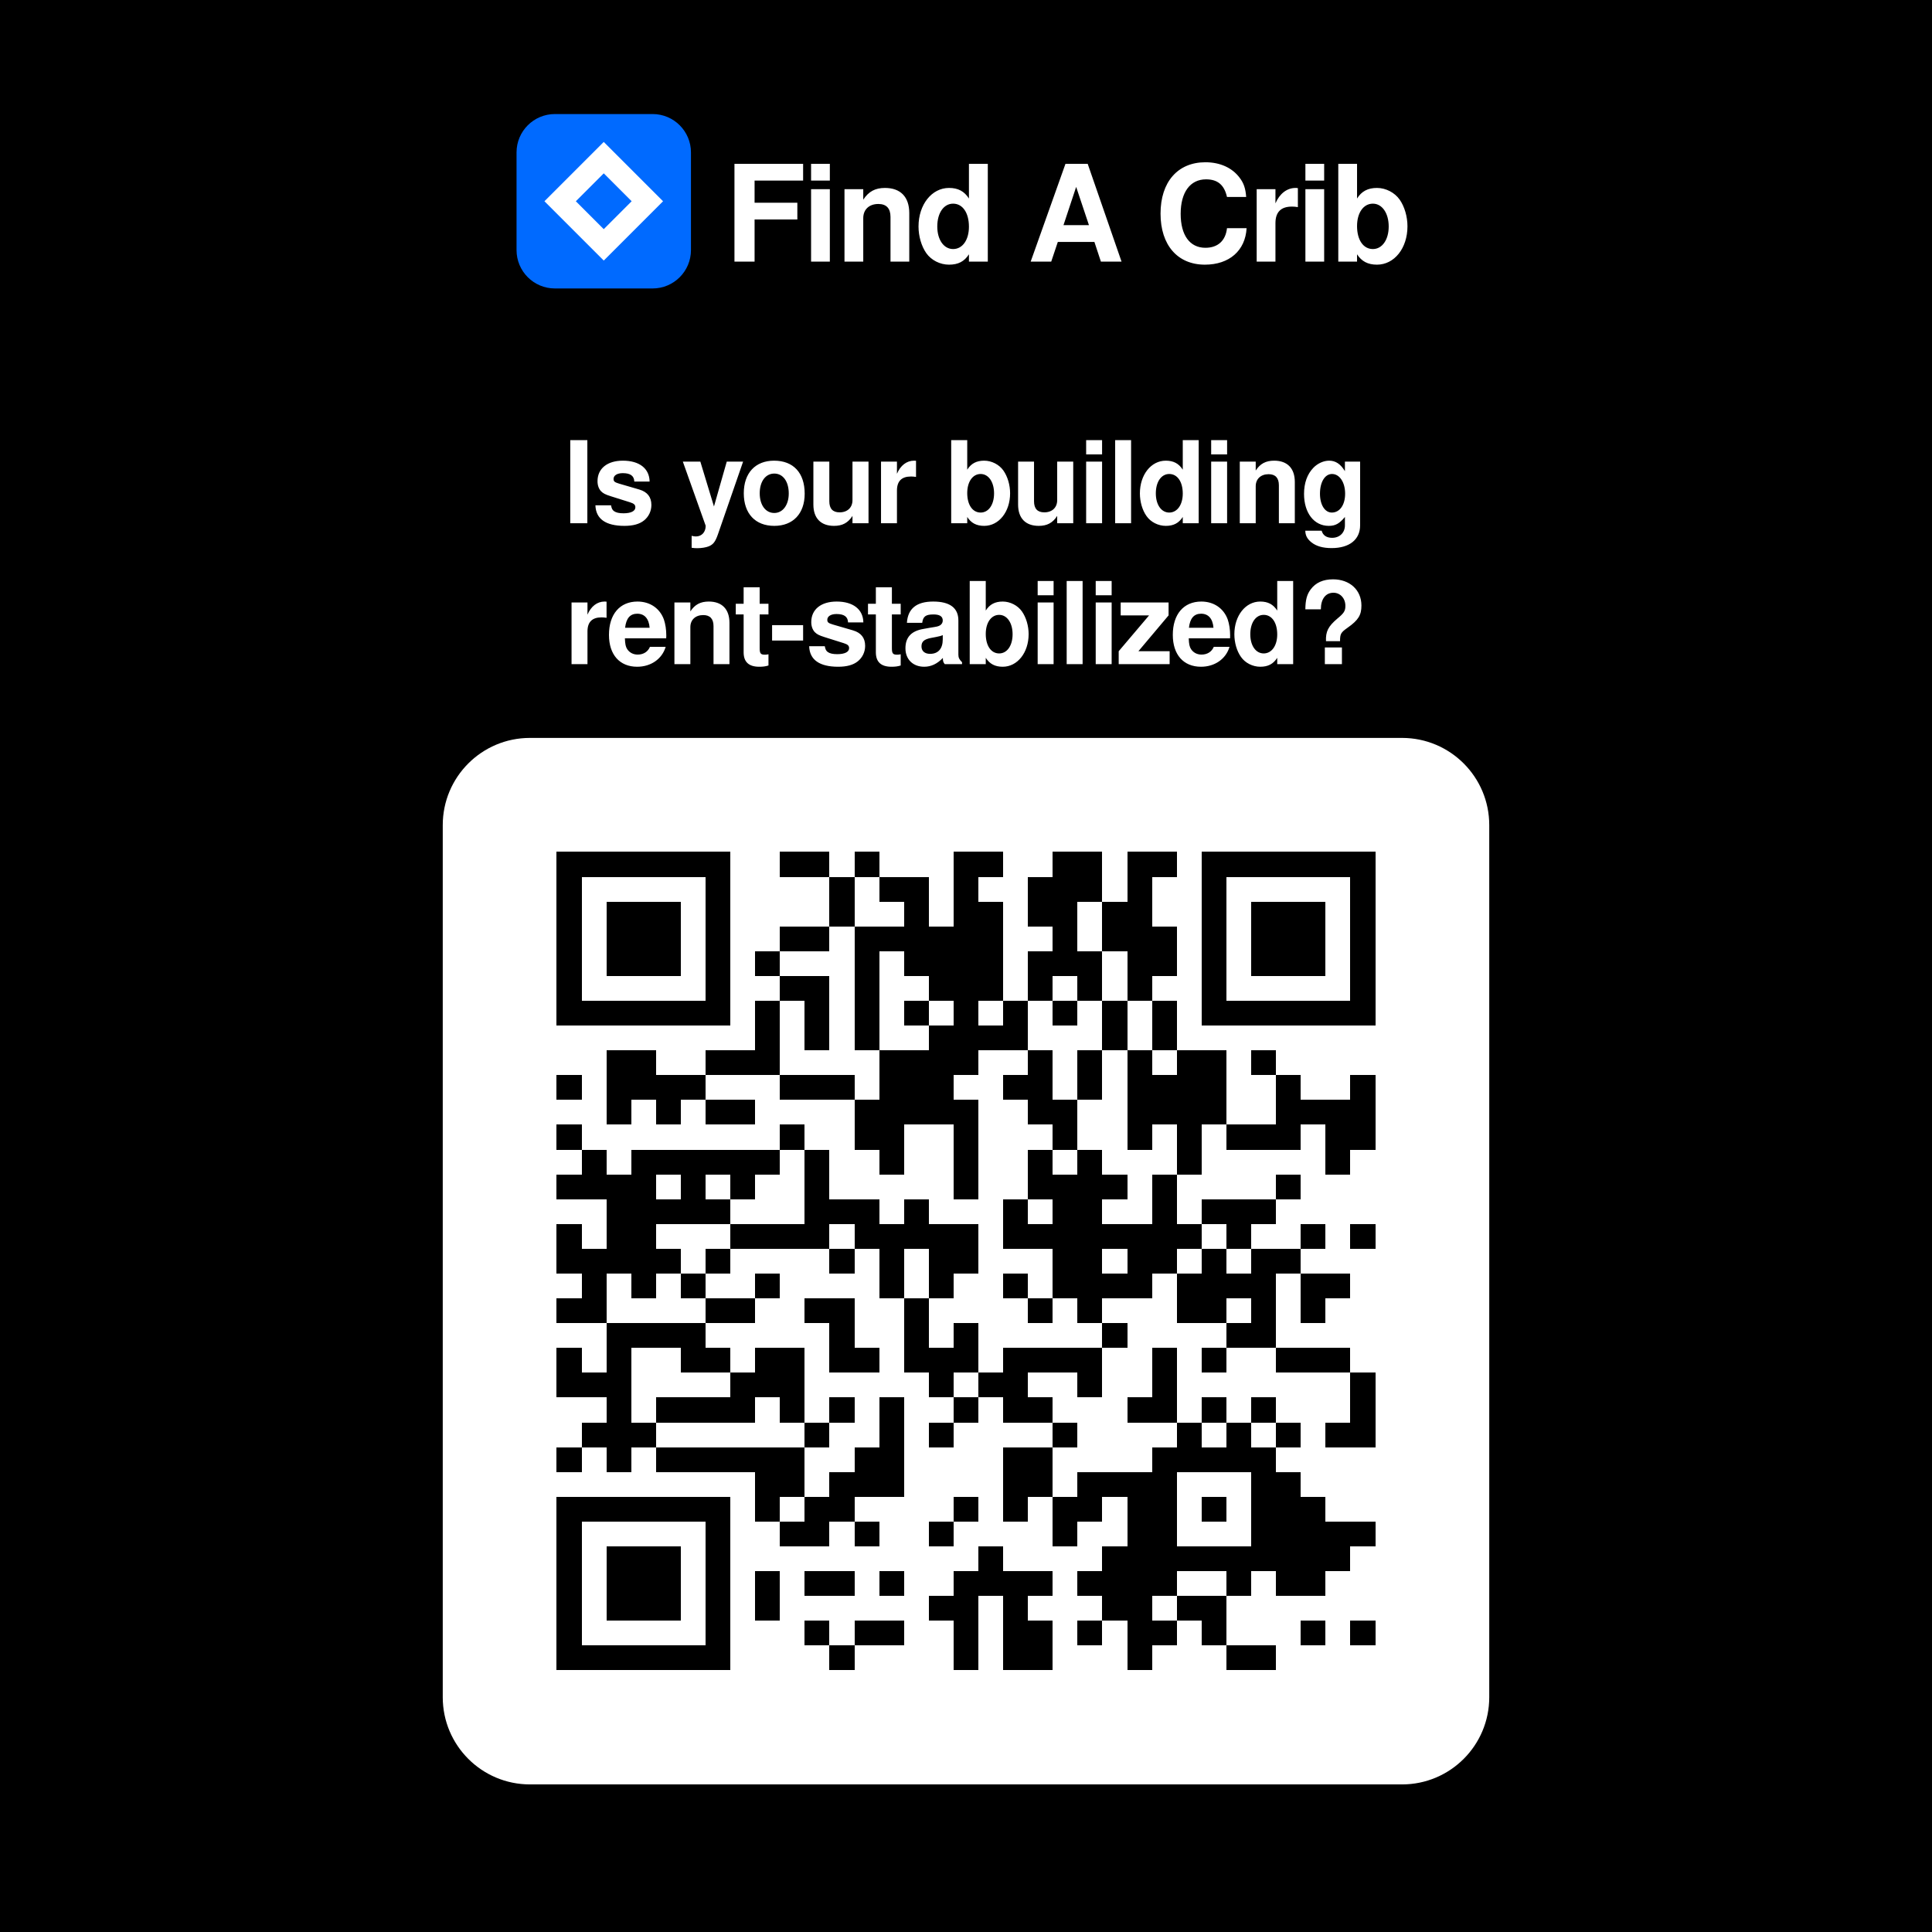
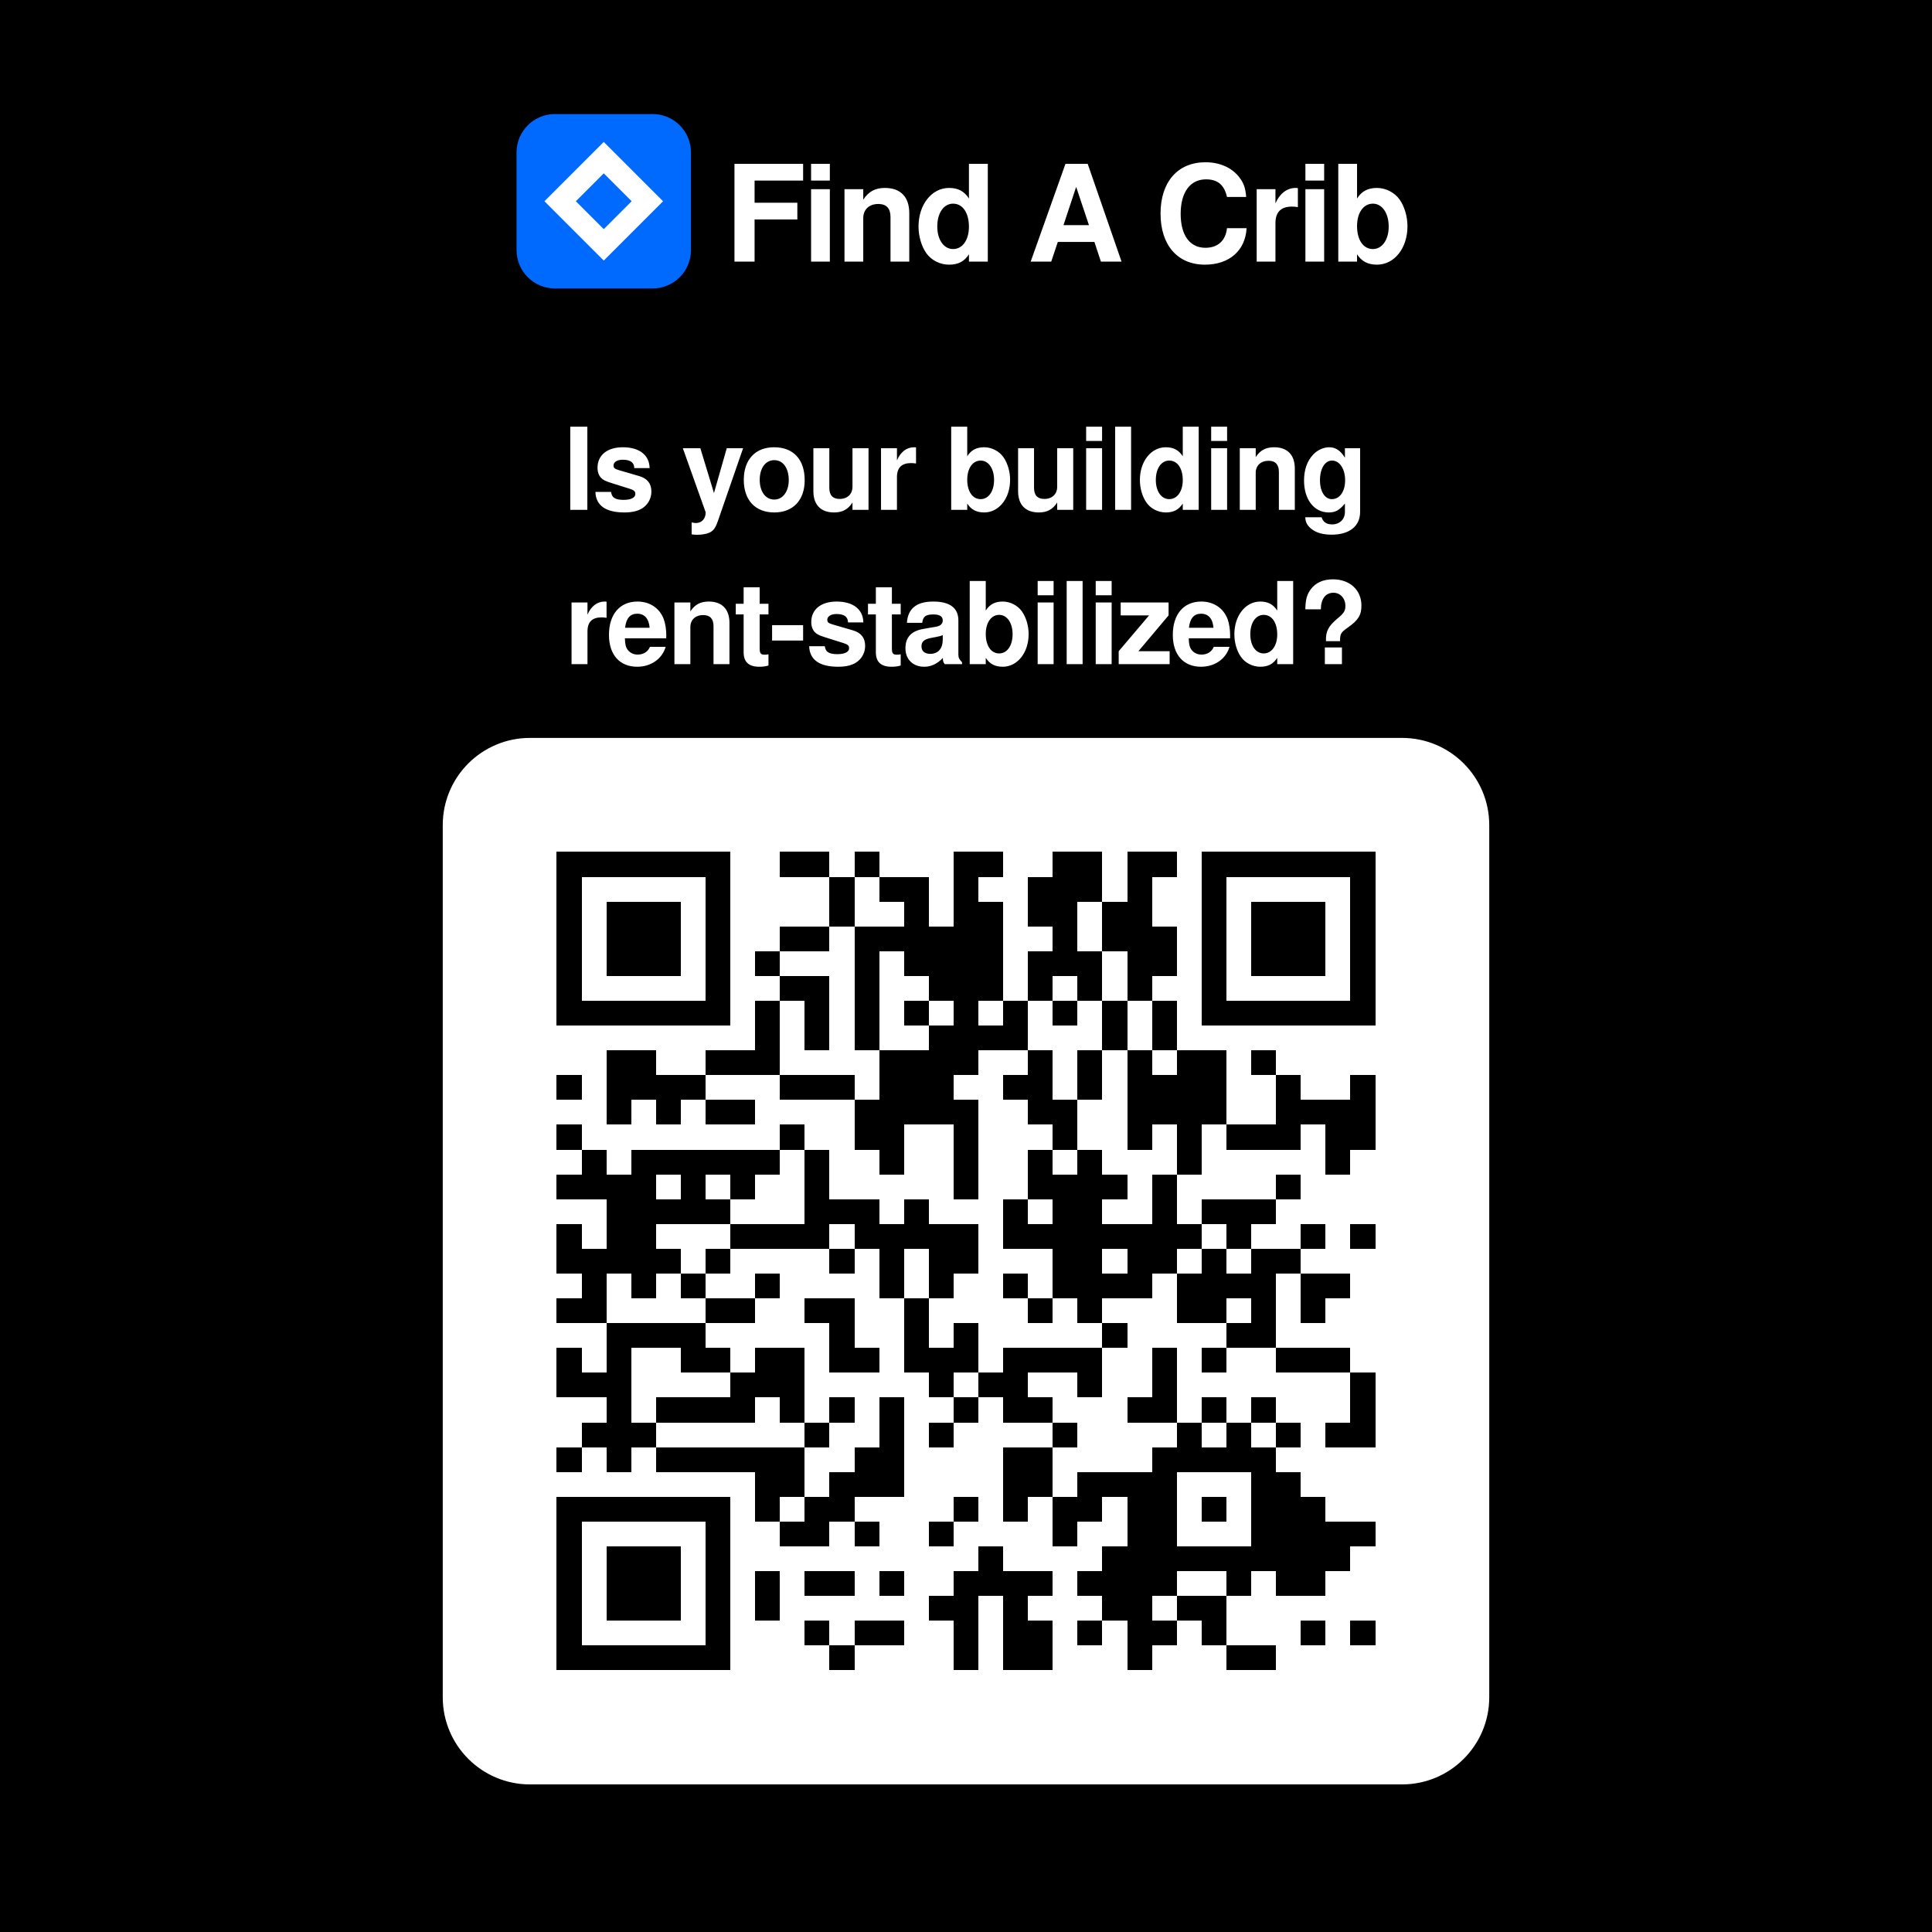
<svg xmlns="http://www.w3.org/2000/svg" width="4in" height="4in" viewBox="0 0 288.00 288.00">
  <rect x="0.00" y="0.00" width="288.00" height="288.00" rx="0.00" fill="#000000" />
  <rect x="77.00" y="17.00" width="26.00" height="26.00" rx="5.72" fill="#006AFF" />
  <path d="M90.00,21.16 L98.84,30.00 L90.00,38.84 L81.16,30.00 Z" fill="#FFFFFF" />
  <path d="M90.00,25.84 L94.16,30.00 L90.00,34.16 L85.84,30.00 Z" fill="#006AFF" />
  <text x="108.00" y="39.00" font-family="Helvetica Neue, Helvetica, Arial, sans-serif" font-size="20.00" font-weight="700" fill="#FFFFFF" text-anchor="start" letter-spacing="-0.50">Find A Crib</text>
-   <text x="144.00" y="78.00" font-family="Helvetica Neue, Helvetica, Arial, sans-serif" font-size="17.00" font-weight="700" fill="#FFFFFF" text-anchor="middle" letter-spacing="-0.40">Is your building</text>
+   <text x="144.00" y="76.00" font-family="Helvetica Neue, Helvetica, Arial, sans-serif" font-size="17.00" font-weight="700" fill="#FFFFFF" text-anchor="middle" letter-spacing="-0.40">Is your building</text>
  <text x="144.00" y="99.00" font-family="Helvetica Neue, Helvetica, Arial, sans-serif" font-size="17.00" font-weight="700" fill="#FFFFFF" text-anchor="middle" letter-spacing="-0.40">rent-stabilized?</text>
  <rect x="66.00" y="110.00" width="156.00" height="156.00" rx="13.00" fill="#FFFFFF" />
  <path d="M83.000,127.000h3.697v3.697h-3.697zM86.697,127.000h3.697v3.697h-3.697zM90.394,127.000h3.697v3.697h-3.697zM94.091,127.000h3.697v3.697h-3.697zM97.788,127.000h3.697v3.697h-3.697zM101.485,127.000h3.697v3.697h-3.697zM105.182,127.000h3.697v3.697h-3.697zM116.273,127.000h3.697v3.697h-3.697zM119.970,127.000h3.697v3.697h-3.697zM127.364,127.000h3.697v3.697h-3.697zM142.152,127.000h3.697v3.697h-3.697zM145.848,127.000h3.697v3.697h-3.697zM156.939,127.000h3.697v3.697h-3.697zM160.636,127.000h3.697v3.697h-3.697zM168.030,127.000h3.697v3.697h-3.697zM171.727,127.000h3.697v3.697h-3.697zM179.121,127.000h3.697v3.697h-3.697zM182.818,127.000h3.697v3.697h-3.697zM186.515,127.000h3.697v3.697h-3.697zM190.212,127.000h3.697v3.697h-3.697zM193.909,127.000h3.697v3.697h-3.697zM197.606,127.000h3.697v3.697h-3.697zM201.303,127.000h3.697v3.697h-3.697zM83.000,130.697h3.697v3.697h-3.697zM105.182,130.697h3.697v3.697h-3.697zM123.667,130.697h3.697v3.697h-3.697zM131.061,130.697h3.697v3.697h-3.697zM134.758,130.697h3.697v3.697h-3.697zM142.152,130.697h3.697v3.697h-3.697zM153.242,130.697h3.697v3.697h-3.697zM156.939,130.697h3.697v3.697h-3.697zM160.636,130.697h3.697v3.697h-3.697zM168.030,130.697h3.697v3.697h-3.697zM179.121,130.697h3.697v3.697h-3.697zM201.303,130.697h3.697v3.697h-3.697zM83.000,134.394h3.697v3.697h-3.697zM90.394,134.394h3.697v3.697h-3.697zM94.091,134.394h3.697v3.697h-3.697zM97.788,134.394h3.697v3.697h-3.697zM105.182,134.394h3.697v3.697h-3.697zM123.667,134.394h3.697v3.697h-3.697zM134.758,134.394h3.697v3.697h-3.697zM142.152,134.394h3.697v3.697h-3.697zM145.848,134.394h3.697v3.697h-3.697zM153.242,134.394h3.697v3.697h-3.697zM156.939,134.394h3.697v3.697h-3.697zM164.333,134.394h3.697v3.697h-3.697zM168.030,134.394h3.697v3.697h-3.697zM179.121,134.394h3.697v3.697h-3.697zM186.515,134.394h3.697v3.697h-3.697zM190.212,134.394h3.697v3.697h-3.697zM193.909,134.394h3.697v3.697h-3.697zM201.303,134.394h3.697v3.697h-3.697zM83.000,138.091h3.697v3.697h-3.697zM90.394,138.091h3.697v3.697h-3.697zM94.091,138.091h3.697v3.697h-3.697zM97.788,138.091h3.697v3.697h-3.697zM105.182,138.091h3.697v3.697h-3.697zM116.273,138.091h3.697v3.697h-3.697zM119.970,138.091h3.697v3.697h-3.697zM127.364,138.091h3.697v3.697h-3.697zM131.061,138.091h3.697v3.697h-3.697zM134.758,138.091h3.697v3.697h-3.697zM138.455,138.091h3.697v3.697h-3.697zM142.152,138.091h3.697v3.697h-3.697zM145.848,138.091h3.697v3.697h-3.697zM156.939,138.091h3.697v3.697h-3.697zM164.333,138.091h3.697v3.697h-3.697zM168.030,138.091h3.697v3.697h-3.697zM171.727,138.091h3.697v3.697h-3.697zM179.121,138.091h3.697v3.697h-3.697zM186.515,138.091h3.697v3.697h-3.697zM190.212,138.091h3.697v3.697h-3.697zM193.909,138.091h3.697v3.697h-3.697zM201.303,138.091h3.697v3.697h-3.697zM83.000,141.788h3.697v3.697h-3.697zM90.394,141.788h3.697v3.697h-3.697zM94.091,141.788h3.697v3.697h-3.697zM97.788,141.788h3.697v3.697h-3.697zM105.182,141.788h3.697v3.697h-3.697zM112.576,141.788h3.697v3.697h-3.697zM127.364,141.788h3.697v3.697h-3.697zM134.758,141.788h3.697v3.697h-3.697zM138.455,141.788h3.697v3.697h-3.697zM142.152,141.788h3.697v3.697h-3.697zM145.848,141.788h3.697v3.697h-3.697zM153.242,141.788h3.697v3.697h-3.697zM156.939,141.788h3.697v3.697h-3.697zM160.636,141.788h3.697v3.697h-3.697zM168.030,141.788h3.697v3.697h-3.697zM171.727,141.788h3.697v3.697h-3.697zM179.121,141.788h3.697v3.697h-3.697zM186.515,141.788h3.697v3.697h-3.697zM190.212,141.788h3.697v3.697h-3.697zM193.909,141.788h3.697v3.697h-3.697zM201.303,141.788h3.697v3.697h-3.697zM83.000,145.485h3.697v3.697h-3.697zM105.182,145.485h3.697v3.697h-3.697zM116.273,145.485h3.697v3.697h-3.697zM119.970,145.485h3.697v3.697h-3.697zM127.364,145.485h3.697v3.697h-3.697zM138.455,145.485h3.697v3.697h-3.697zM142.152,145.485h3.697v3.697h-3.697zM145.848,145.485h3.697v3.697h-3.697zM153.242,145.485h3.697v3.697h-3.697zM160.636,145.485h3.697v3.697h-3.697zM168.030,145.485h3.697v3.697h-3.697zM179.121,145.485h3.697v3.697h-3.697zM201.303,145.485h3.697v3.697h-3.697zM83.000,149.182h3.697v3.697h-3.697zM86.697,149.182h3.697v3.697h-3.697zM90.394,149.182h3.697v3.697h-3.697zM94.091,149.182h3.697v3.697h-3.697zM97.788,149.182h3.697v3.697h-3.697zM101.485,149.182h3.697v3.697h-3.697zM105.182,149.182h3.697v3.697h-3.697zM112.576,149.182h3.697v3.697h-3.697zM119.970,149.182h3.697v3.697h-3.697zM127.364,149.182h3.697v3.697h-3.697zM134.758,149.182h3.697v3.697h-3.697zM142.152,149.182h3.697v3.697h-3.697zM149.545,149.182h3.697v3.697h-3.697zM156.939,149.182h3.697v3.697h-3.697zM164.333,149.182h3.697v3.697h-3.697zM171.727,149.182h3.697v3.697h-3.697zM179.121,149.182h3.697v3.697h-3.697zM182.818,149.182h3.697v3.697h-3.697zM186.515,149.182h3.697v3.697h-3.697zM190.212,149.182h3.697v3.697h-3.697zM193.909,149.182h3.697v3.697h-3.697zM197.606,149.182h3.697v3.697h-3.697zM201.303,149.182h3.697v3.697h-3.697zM112.576,152.879h3.697v3.697h-3.697zM119.970,152.879h3.697v3.697h-3.697zM127.364,152.879h3.697v3.697h-3.697zM138.455,152.879h3.697v3.697h-3.697zM142.152,152.879h3.697v3.697h-3.697zM145.848,152.879h3.697v3.697h-3.697zM149.545,152.879h3.697v3.697h-3.697zM164.333,152.879h3.697v3.697h-3.697zM171.727,152.879h3.697v3.697h-3.697zM90.394,156.576h3.697v3.697h-3.697zM94.091,156.576h3.697v3.697h-3.697zM105.182,156.576h3.697v3.697h-3.697zM108.879,156.576h3.697v3.697h-3.697zM112.576,156.576h3.697v3.697h-3.697zM131.061,156.576h3.697v3.697h-3.697zM134.758,156.576h3.697v3.697h-3.697zM138.455,156.576h3.697v3.697h-3.697zM142.152,156.576h3.697v3.697h-3.697zM153.242,156.576h3.697v3.697h-3.697zM160.636,156.576h3.697v3.697h-3.697zM168.030,156.576h3.697v3.697h-3.697zM175.424,156.576h3.697v3.697h-3.697zM179.121,156.576h3.697v3.697h-3.697zM186.515,156.576h3.697v3.697h-3.697zM83.000,160.273h3.697v3.697h-3.697zM90.394,160.273h3.697v3.697h-3.697zM94.091,160.273h3.697v3.697h-3.697zM97.788,160.273h3.697v3.697h-3.697zM101.485,160.273h3.697v3.697h-3.697zM116.273,160.273h3.697v3.697h-3.697zM119.970,160.273h3.697v3.697h-3.697zM123.667,160.273h3.697v3.697h-3.697zM131.061,160.273h3.697v3.697h-3.697zM134.758,160.273h3.697v3.697h-3.697zM138.455,160.273h3.697v3.697h-3.697zM149.545,160.273h3.697v3.697h-3.697zM153.242,160.273h3.697v3.697h-3.697zM160.636,160.273h3.697v3.697h-3.697zM168.030,160.273h3.697v3.697h-3.697zM171.727,160.273h3.697v3.697h-3.697zM175.424,160.273h3.697v3.697h-3.697zM179.121,160.273h3.697v3.697h-3.697zM190.212,160.273h3.697v3.697h-3.697zM201.303,160.273h3.697v3.697h-3.697zM90.394,163.970h3.697v3.697h-3.697zM97.788,163.970h3.697v3.697h-3.697zM105.182,163.970h3.697v3.697h-3.697zM108.879,163.970h3.697v3.697h-3.697zM127.364,163.970h3.697v3.697h-3.697zM131.061,163.970h3.697v3.697h-3.697zM134.758,163.970h3.697v3.697h-3.697zM138.455,163.970h3.697v3.697h-3.697zM142.152,163.970h3.697v3.697h-3.697zM153.242,163.970h3.697v3.697h-3.697zM156.939,163.970h3.697v3.697h-3.697zM168.030,163.970h3.697v3.697h-3.697zM171.727,163.970h3.697v3.697h-3.697zM175.424,163.970h3.697v3.697h-3.697zM179.121,163.970h3.697v3.697h-3.697zM190.212,163.970h3.697v3.697h-3.697zM193.909,163.970h3.697v3.697h-3.697zM197.606,163.970h3.697v3.697h-3.697zM201.303,163.970h3.697v3.697h-3.697zM83.000,167.667h3.697v3.697h-3.697zM116.273,167.667h3.697v3.697h-3.697zM127.364,167.667h3.697v3.697h-3.697zM131.061,167.667h3.697v3.697h-3.697zM142.152,167.667h3.697v3.697h-3.697zM156.939,167.667h3.697v3.697h-3.697zM168.030,167.667h3.697v3.697h-3.697zM175.424,167.667h3.697v3.697h-3.697zM182.818,167.667h3.697v3.697h-3.697zM186.515,167.667h3.697v3.697h-3.697zM190.212,167.667h3.697v3.697h-3.697zM197.606,167.667h3.697v3.697h-3.697zM201.303,167.667h3.697v3.697h-3.697zM86.697,171.364h3.697v3.697h-3.697zM94.091,171.364h3.697v3.697h-3.697zM97.788,171.364h3.697v3.697h-3.697zM101.485,171.364h3.697v3.697h-3.697zM105.182,171.364h3.697v3.697h-3.697zM108.879,171.364h3.697v3.697h-3.697zM112.576,171.364h3.697v3.697h-3.697zM119.970,171.364h3.697v3.697h-3.697zM131.061,171.364h3.697v3.697h-3.697zM142.152,171.364h3.697v3.697h-3.697zM153.242,171.364h3.697v3.697h-3.697zM160.636,171.364h3.697v3.697h-3.697zM175.424,171.364h3.697v3.697h-3.697zM197.606,171.364h3.697v3.697h-3.697zM83.000,175.061h3.697v3.697h-3.697zM86.697,175.061h3.697v3.697h-3.697zM90.394,175.061h3.697v3.697h-3.697zM94.091,175.061h3.697v3.697h-3.697zM101.485,175.061h3.697v3.697h-3.697zM108.879,175.061h3.697v3.697h-3.697zM119.970,175.061h3.697v3.697h-3.697zM142.152,175.061h3.697v3.697h-3.697zM153.242,175.061h3.697v3.697h-3.697zM156.939,175.061h3.697v3.697h-3.697zM160.636,175.061h3.697v3.697h-3.697zM164.333,175.061h3.697v3.697h-3.697zM171.727,175.061h3.697v3.697h-3.697zM190.212,175.061h3.697v3.697h-3.697zM90.394,178.758h3.697v3.697h-3.697zM94.091,178.758h3.697v3.697h-3.697zM97.788,178.758h3.697v3.697h-3.697zM101.485,178.758h3.697v3.697h-3.697zM105.182,178.758h3.697v3.697h-3.697zM119.970,178.758h3.697v3.697h-3.697zM123.667,178.758h3.697v3.697h-3.697zM127.364,178.758h3.697v3.697h-3.697zM134.758,178.758h3.697v3.697h-3.697zM149.545,178.758h3.697v3.697h-3.697zM156.939,178.758h3.697v3.697h-3.697zM160.636,178.758h3.697v3.697h-3.697zM171.727,178.758h3.697v3.697h-3.697zM179.121,178.758h3.697v3.697h-3.697zM182.818,178.758h3.697v3.697h-3.697zM186.515,178.758h3.697v3.697h-3.697zM83.000,182.455h3.697v3.697h-3.697zM90.394,182.455h3.697v3.697h-3.697zM94.091,182.455h3.697v3.697h-3.697zM108.879,182.455h3.697v3.697h-3.697zM112.576,182.455h3.697v3.697h-3.697zM116.273,182.455h3.697v3.697h-3.697zM119.970,182.455h3.697v3.697h-3.697zM127.364,182.455h3.697v3.697h-3.697zM131.061,182.455h3.697v3.697h-3.697zM134.758,182.455h3.697v3.697h-3.697zM138.455,182.455h3.697v3.697h-3.697zM142.152,182.455h3.697v3.697h-3.697zM149.545,182.455h3.697v3.697h-3.697zM153.242,182.455h3.697v3.697h-3.697zM156.939,182.455h3.697v3.697h-3.697zM160.636,182.455h3.697v3.697h-3.697zM164.333,182.455h3.697v3.697h-3.697zM168.030,182.455h3.697v3.697h-3.697zM171.727,182.455h3.697v3.697h-3.697zM175.424,182.455h3.697v3.697h-3.697zM182.818,182.455h3.697v3.697h-3.697zM193.909,182.455h3.697v3.697h-3.697zM201.303,182.455h3.697v3.697h-3.697zM83.000,186.152h3.697v3.697h-3.697zM86.697,186.152h3.697v3.697h-3.697zM90.394,186.152h3.697v3.697h-3.697zM94.091,186.152h3.697v3.697h-3.697zM97.788,186.152h3.697v3.697h-3.697zM105.182,186.152h3.697v3.697h-3.697zM123.667,186.152h3.697v3.697h-3.697zM131.061,186.152h3.697v3.697h-3.697zM138.455,186.152h3.697v3.697h-3.697zM142.152,186.152h3.697v3.697h-3.697zM156.939,186.152h3.697v3.697h-3.697zM160.636,186.152h3.697v3.697h-3.697zM168.030,186.152h3.697v3.697h-3.697zM171.727,186.152h3.697v3.697h-3.697zM179.121,186.152h3.697v3.697h-3.697zM186.515,186.152h3.697v3.697h-3.697zM190.212,186.152h3.697v3.697h-3.697zM86.697,189.848h3.697v3.697h-3.697zM94.091,189.848h3.697v3.697h-3.697zM101.485,189.848h3.697v3.697h-3.697zM112.576,189.848h3.697v3.697h-3.697zM131.061,189.848h3.697v3.697h-3.697zM138.455,189.848h3.697v3.697h-3.697zM149.545,189.848h3.697v3.697h-3.697zM156.939,189.848h3.697v3.697h-3.697zM160.636,189.848h3.697v3.697h-3.697zM164.333,189.848h3.697v3.697h-3.697zM168.030,189.848h3.697v3.697h-3.697zM175.424,189.848h3.697v3.697h-3.697zM179.121,189.848h3.697v3.697h-3.697zM182.818,189.848h3.697v3.697h-3.697zM186.515,189.848h3.697v3.697h-3.697zM193.909,189.848h3.697v3.697h-3.697zM197.606,189.848h3.697v3.697h-3.697zM83.000,193.545h3.697v3.697h-3.697zM86.697,193.545h3.697v3.697h-3.697zM105.182,193.545h3.697v3.697h-3.697zM108.879,193.545h3.697v3.697h-3.697zM119.970,193.545h3.697v3.697h-3.697zM123.667,193.545h3.697v3.697h-3.697zM134.758,193.545h3.697v3.697h-3.697zM153.242,193.545h3.697v3.697h-3.697zM160.636,193.545h3.697v3.697h-3.697zM175.424,193.545h3.697v3.697h-3.697zM179.121,193.545h3.697v3.697h-3.697zM186.515,193.545h3.697v3.697h-3.697zM193.909,193.545h3.697v3.697h-3.697zM90.394,197.242h3.697v3.697h-3.697zM94.091,197.242h3.697v3.697h-3.697zM97.788,197.242h3.697v3.697h-3.697zM101.485,197.242h3.697v3.697h-3.697zM123.667,197.242h3.697v3.697h-3.697zM134.758,197.242h3.697v3.697h-3.697zM142.152,197.242h3.697v3.697h-3.697zM164.333,197.242h3.697v3.697h-3.697zM182.818,197.242h3.697v3.697h-3.697zM186.515,197.242h3.697v3.697h-3.697zM83.000,200.939h3.697v3.697h-3.697zM90.394,200.939h3.697v3.697h-3.697zM101.485,200.939h3.697v3.697h-3.697zM105.182,200.939h3.697v3.697h-3.697zM112.576,200.939h3.697v3.697h-3.697zM116.273,200.939h3.697v3.697h-3.697zM123.667,200.939h3.697v3.697h-3.697zM127.364,200.939h3.697v3.697h-3.697zM134.758,200.939h3.697v3.697h-3.697zM138.455,200.939h3.697v3.697h-3.697zM142.152,200.939h3.697v3.697h-3.697zM149.545,200.939h3.697v3.697h-3.697zM153.242,200.939h3.697v3.697h-3.697zM156.939,200.939h3.697v3.697h-3.697zM160.636,200.939h3.697v3.697h-3.697zM171.727,200.939h3.697v3.697h-3.697zM179.121,200.939h3.697v3.697h-3.697zM190.212,200.939h3.697v3.697h-3.697zM193.909,200.939h3.697v3.697h-3.697zM197.606,200.939h3.697v3.697h-3.697zM83.000,204.636h3.697v3.697h-3.697zM86.697,204.636h3.697v3.697h-3.697zM90.394,204.636h3.697v3.697h-3.697zM108.879,204.636h3.697v3.697h-3.697zM112.576,204.636h3.697v3.697h-3.697zM116.273,204.636h3.697v3.697h-3.697zM138.455,204.636h3.697v3.697h-3.697zM145.848,204.636h3.697v3.697h-3.697zM149.545,204.636h3.697v3.697h-3.697zM160.636,204.636h3.697v3.697h-3.697zM171.727,204.636h3.697v3.697h-3.697zM201.303,204.636h3.697v3.697h-3.697zM90.394,208.333h3.697v3.697h-3.697zM97.788,208.333h3.697v3.697h-3.697zM101.485,208.333h3.697v3.697h-3.697zM105.182,208.333h3.697v3.697h-3.697zM108.879,208.333h3.697v3.697h-3.697zM116.273,208.333h3.697v3.697h-3.697zM123.667,208.333h3.697v3.697h-3.697zM131.061,208.333h3.697v3.697h-3.697zM142.152,208.333h3.697v3.697h-3.697zM149.545,208.333h3.697v3.697h-3.697zM153.242,208.333h3.697v3.697h-3.697zM168.030,208.333h3.697v3.697h-3.697zM171.727,208.333h3.697v3.697h-3.697zM179.121,208.333h3.697v3.697h-3.697zM186.515,208.333h3.697v3.697h-3.697zM201.303,208.333h3.697v3.697h-3.697zM86.697,212.030h3.697v3.697h-3.697zM90.394,212.030h3.697v3.697h-3.697zM94.091,212.030h3.697v3.697h-3.697zM119.970,212.030h3.697v3.697h-3.697zM131.061,212.030h3.697v3.697h-3.697zM138.455,212.030h3.697v3.697h-3.697zM156.939,212.030h3.697v3.697h-3.697zM175.424,212.030h3.697v3.697h-3.697zM182.818,212.030h3.697v3.697h-3.697zM190.212,212.030h3.697v3.697h-3.697zM197.606,212.030h3.697v3.697h-3.697zM201.303,212.030h3.697v3.697h-3.697zM83.000,215.727h3.697v3.697h-3.697zM90.394,215.727h3.697v3.697h-3.697zM97.788,215.727h3.697v3.697h-3.697zM101.485,215.727h3.697v3.697h-3.697zM105.182,215.727h3.697v3.697h-3.697zM108.879,215.727h3.697v3.697h-3.697zM112.576,215.727h3.697v3.697h-3.697zM116.273,215.727h3.697v3.697h-3.697zM127.364,215.727h3.697v3.697h-3.697zM131.061,215.727h3.697v3.697h-3.697zM149.545,215.727h3.697v3.697h-3.697zM153.242,215.727h3.697v3.697h-3.697zM171.727,215.727h3.697v3.697h-3.697zM175.424,215.727h3.697v3.697h-3.697zM179.121,215.727h3.697v3.697h-3.697zM182.818,215.727h3.697v3.697h-3.697zM186.515,215.727h3.697v3.697h-3.697zM112.576,219.424h3.697v3.697h-3.697zM116.273,219.424h3.697v3.697h-3.697zM123.667,219.424h3.697v3.697h-3.697zM127.364,219.424h3.697v3.697h-3.697zM131.061,219.424h3.697v3.697h-3.697zM149.545,219.424h3.697v3.697h-3.697zM153.242,219.424h3.697v3.697h-3.697zM160.636,219.424h3.697v3.697h-3.697zM164.333,219.424h3.697v3.697h-3.697zM168.030,219.424h3.697v3.697h-3.697zM171.727,219.424h3.697v3.697h-3.697zM186.515,219.424h3.697v3.697h-3.697zM190.212,219.424h3.697v3.697h-3.697zM83.000,223.121h3.697v3.697h-3.697zM86.697,223.121h3.697v3.697h-3.697zM90.394,223.121h3.697v3.697h-3.697zM94.091,223.121h3.697v3.697h-3.697zM97.788,223.121h3.697v3.697h-3.697zM101.485,223.121h3.697v3.697h-3.697zM105.182,223.121h3.697v3.697h-3.697zM112.576,223.121h3.697v3.697h-3.697zM119.970,223.121h3.697v3.697h-3.697zM123.667,223.121h3.697v3.697h-3.697zM142.152,223.121h3.697v3.697h-3.697zM149.545,223.121h3.697v3.697h-3.697zM156.939,223.121h3.697v3.697h-3.697zM160.636,223.121h3.697v3.697h-3.697zM168.030,223.121h3.697v3.697h-3.697zM171.727,223.121h3.697v3.697h-3.697zM179.121,223.121h3.697v3.697h-3.697zM186.515,223.121h3.697v3.697h-3.697zM190.212,223.121h3.697v3.697h-3.697zM193.909,223.121h3.697v3.697h-3.697zM83.000,226.818h3.697v3.697h-3.697zM105.182,226.818h3.697v3.697h-3.697zM116.273,226.818h3.697v3.697h-3.697zM119.970,226.818h3.697v3.697h-3.697zM127.364,226.818h3.697v3.697h-3.697zM138.455,226.818h3.697v3.697h-3.697zM156.939,226.818h3.697v3.697h-3.697zM168.030,226.818h3.697v3.697h-3.697zM171.727,226.818h3.697v3.697h-3.697zM186.515,226.818h3.697v3.697h-3.697zM190.212,226.818h3.697v3.697h-3.697zM193.909,226.818h3.697v3.697h-3.697zM197.606,226.818h3.697v3.697h-3.697zM201.303,226.818h3.697v3.697h-3.697zM83.000,230.515h3.697v3.697h-3.697zM90.394,230.515h3.697v3.697h-3.697zM94.091,230.515h3.697v3.697h-3.697zM97.788,230.515h3.697v3.697h-3.697zM105.182,230.515h3.697v3.697h-3.697zM145.848,230.515h3.697v3.697h-3.697zM164.333,230.515h3.697v3.697h-3.697zM168.030,230.515h3.697v3.697h-3.697zM171.727,230.515h3.697v3.697h-3.697zM175.424,230.515h3.697v3.697h-3.697zM179.121,230.515h3.697v3.697h-3.697zM182.818,230.515h3.697v3.697h-3.697zM186.515,230.515h3.697v3.697h-3.697zM190.212,230.515h3.697v3.697h-3.697zM193.909,230.515h3.697v3.697h-3.697zM197.606,230.515h3.697v3.697h-3.697zM83.000,234.212h3.697v3.697h-3.697zM90.394,234.212h3.697v3.697h-3.697zM94.091,234.212h3.697v3.697h-3.697zM97.788,234.212h3.697v3.697h-3.697zM105.182,234.212h3.697v3.697h-3.697zM112.576,234.212h3.697v3.697h-3.697zM119.970,234.212h3.697v3.697h-3.697zM123.667,234.212h3.697v3.697h-3.697zM131.061,234.212h3.697v3.697h-3.697zM142.152,234.212h3.697v3.697h-3.697zM145.848,234.212h3.697v3.697h-3.697zM149.545,234.212h3.697v3.697h-3.697zM153.242,234.212h3.697v3.697h-3.697zM160.636,234.212h3.697v3.697h-3.697zM164.333,234.212h3.697v3.697h-3.697zM168.030,234.212h3.697v3.697h-3.697zM171.727,234.212h3.697v3.697h-3.697zM182.818,234.212h3.697v3.697h-3.697zM190.212,234.212h3.697v3.697h-3.697zM193.909,234.212h3.697v3.697h-3.697zM83.000,237.909h3.697v3.697h-3.697zM90.394,237.909h3.697v3.697h-3.697zM94.091,237.909h3.697v3.697h-3.697zM97.788,237.909h3.697v3.697h-3.697zM105.182,237.909h3.697v3.697h-3.697zM112.576,237.909h3.697v3.697h-3.697zM138.455,237.909h3.697v3.697h-3.697zM142.152,237.909h3.697v3.697h-3.697zM149.545,237.909h3.697v3.697h-3.697zM164.333,237.909h3.697v3.697h-3.697zM168.030,237.909h3.697v3.697h-3.697zM175.424,237.909h3.697v3.697h-3.697zM179.121,237.909h3.697v3.697h-3.697zM83.000,241.606h3.697v3.697h-3.697zM105.182,241.606h3.697v3.697h-3.697zM119.970,241.606h3.697v3.697h-3.697zM127.364,241.606h3.697v3.697h-3.697zM131.061,241.606h3.697v3.697h-3.697zM142.152,241.606h3.697v3.697h-3.697zM149.545,241.606h3.697v3.697h-3.697zM153.242,241.606h3.697v3.697h-3.697zM160.636,241.606h3.697v3.697h-3.697zM168.030,241.606h3.697v3.697h-3.697zM171.727,241.606h3.697v3.697h-3.697zM179.121,241.606h3.697v3.697h-3.697zM193.909,241.606h3.697v3.697h-3.697zM201.303,241.606h3.697v3.697h-3.697zM83.000,245.303h3.697v3.697h-3.697zM86.697,245.303h3.697v3.697h-3.697zM90.394,245.303h3.697v3.697h-3.697zM94.091,245.303h3.697v3.697h-3.697zM97.788,245.303h3.697v3.697h-3.697zM101.485,245.303h3.697v3.697h-3.697zM105.182,245.303h3.697v3.697h-3.697zM123.667,245.303h3.697v3.697h-3.697zM142.152,245.303h3.697v3.697h-3.697zM149.545,245.303h3.697v3.697h-3.697zM153.242,245.303h3.697v3.697h-3.697zM168.030,245.303h3.697v3.697h-3.697zM182.818,245.303h3.697v3.697h-3.697zM186.515,245.303h3.697v3.697h-3.697z" fill="#000000" shape-rendering="crispEdges" />
</svg>
